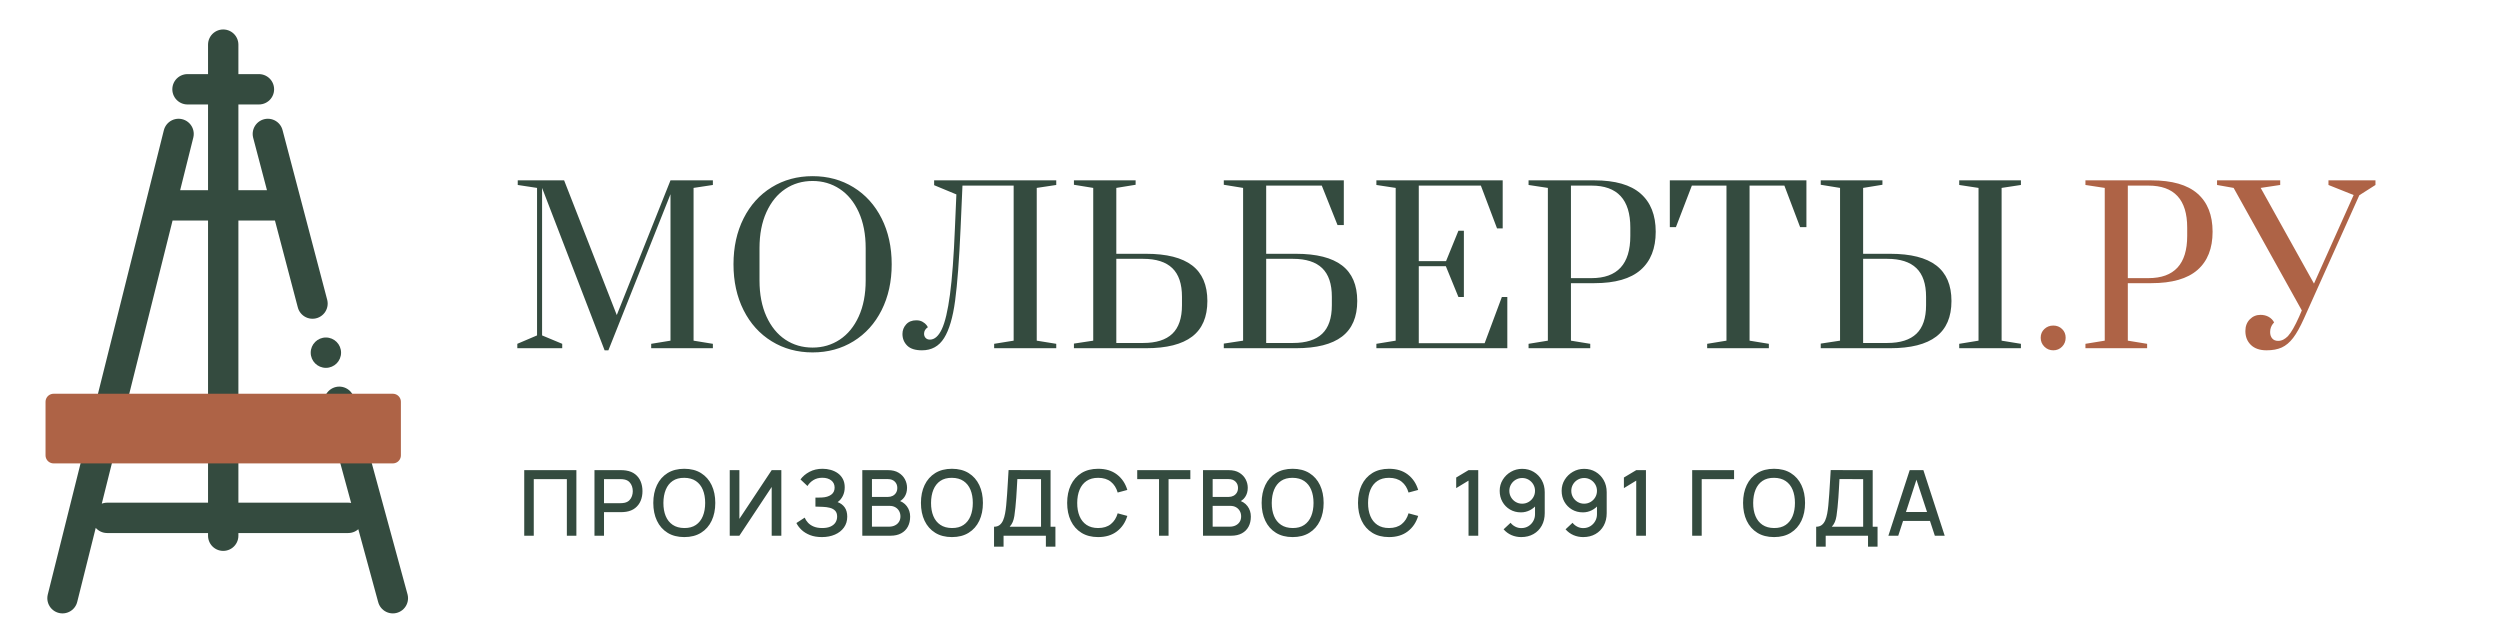
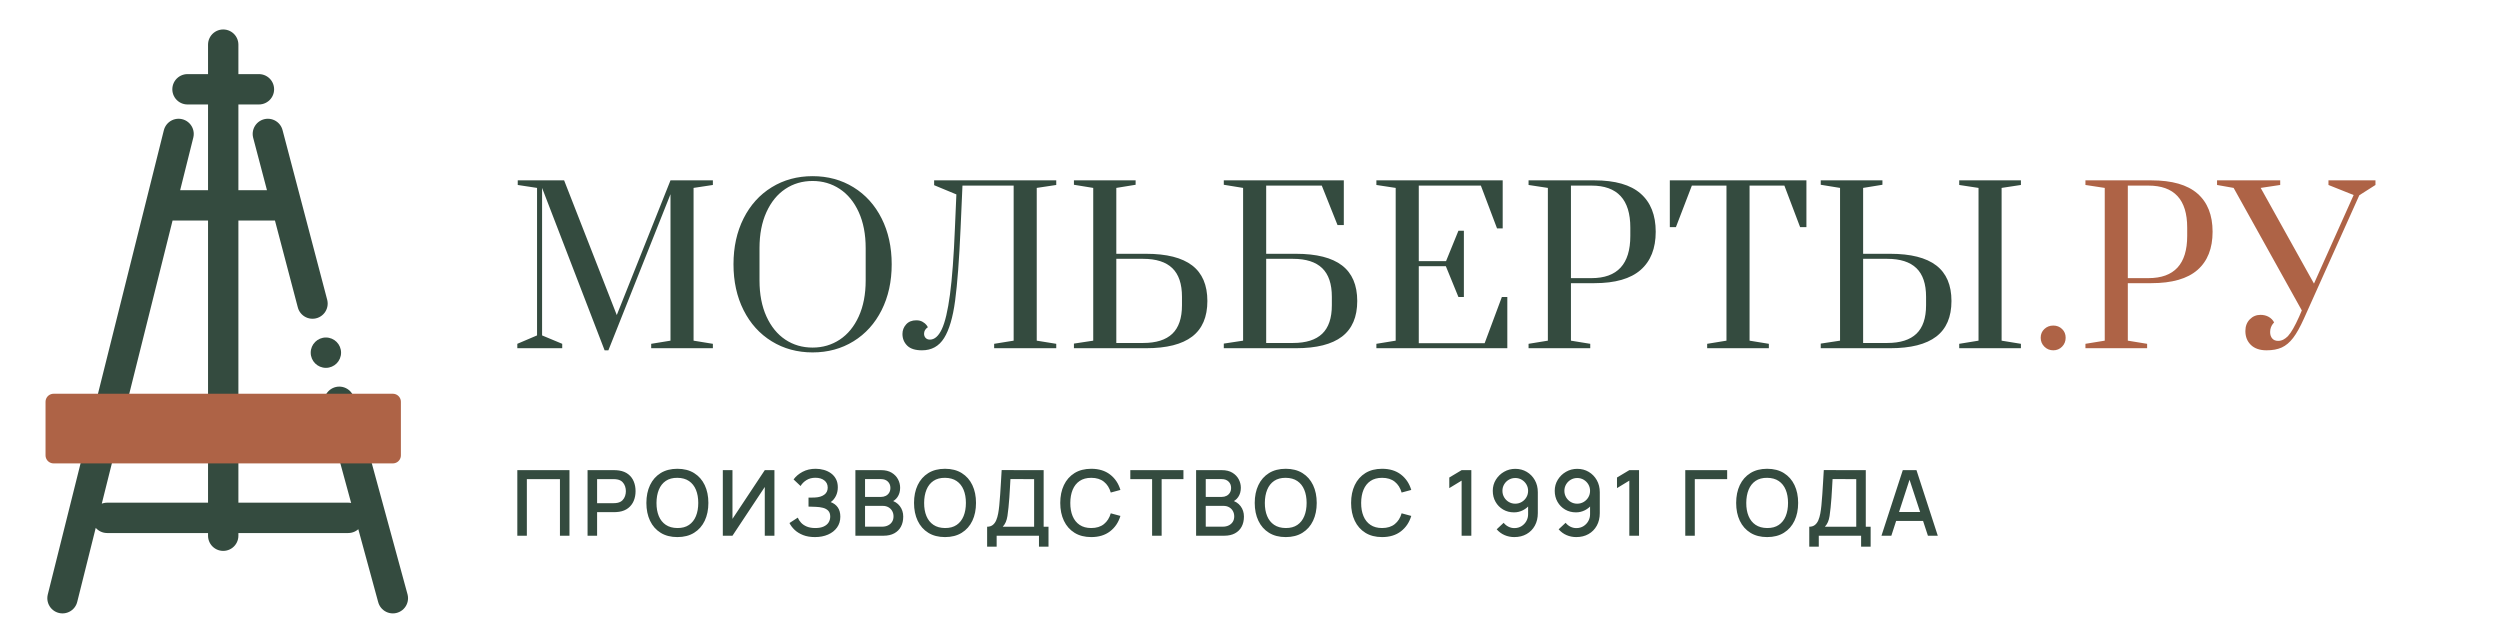
<svg xmlns="http://www.w3.org/2000/svg" viewBox="0 0 280 72" width="280" height="72" role="img" aria-labelledby="title desc">
  <g fill="none" stroke="#344b3f" stroke-width="3.4" stroke-linecap="round" stroke-linejoin="round">
    <path d="M25 5v55M20 15 7 67M30 15l5 19m3 11 6 22M12 58h27M19 23h12M21 10h8" />
    <circle cx="36.5" cy="39.5" r="1.7" fill="#344b3f" stroke="none" />
    <path d="M6 45h38v6H6Z" fill="#ae6346" stroke="#ae6346" stroke-width="1.8" />
  </g>
  <path fill="#344b3f" d="M67.716 39.235 60.713 21.046V37.566L62.969 38.507V39.0H57.94V38.507L60.149 37.566V21.046L57.987 20.717V20.2H63.181L69.079 35.287L75.095 20.2H79.842V20.717L77.68 21.046V38.154L79.842 38.507V39.0H72.933V38.507L75.095 38.154V21.751L68.139 39.235ZM82.151 29.6Q82.151 26.709 83.279 24.465Q84.407 22.221 86.428 20.976Q88.449 19.73 91.011 19.73Q93.572 19.73 95.593 20.976Q97.614 22.221 98.742 24.465Q99.87 26.709 99.87 29.6Q99.87 32.49 98.742 34.735Q97.614 36.979 95.593 38.224Q93.572 39.47 91.011 39.47Q88.449 39.47 86.428 38.224Q84.407 36.979 83.279 34.735Q82.151 32.49 82.151 29.6ZM96.956 31.41V27.791Q96.956 25.464 96.18 23.76Q95.405 22.056 94.054 21.163Q92.703 20.27 91.011 20.27Q89.295 20.27 87.956 21.163Q86.616 22.056 85.84 23.76Q85.065 25.464 85.065 27.791V31.41Q85.065 33.736 85.84 35.44Q86.616 37.144 87.956 38.037Q89.295 38.929 91.011 38.929Q92.703 38.929 94.054 38.037Q95.405 37.144 96.18 35.44Q96.956 33.736 96.956 31.41ZM101.075 37.402Q101.075 36.791 101.486 36.333Q101.897 35.874 102.626 35.874Q103.049 35.874 103.342 36.051Q103.636 36.227 103.765 36.403Q103.895 36.58 103.918 36.65Q103.495 36.932 103.495 37.379Q103.495 37.66 103.671 37.849Q103.848 38.036 104.153 38.036Q104.928 38.036 105.481 36.873Q106.033 35.71 106.397 32.984Q106.761 30.258 106.95 25.581L107.114 21.774L104.623 20.741V20.2H118.3V20.717L116.115 21.046V38.154L118.3 38.507V39.0H111.344V38.507L113.529 38.154V20.788H107.796L107.584 25.605Q107.349 30.869 106.973 33.677Q106.597 36.486 105.739 37.86Q104.882 39.235 103.26 39.235Q102.132 39.235 101.603 38.706Q101.075 38.178 101.075 37.402ZM120.28 38.483 122.442 38.154V21.046L120.28 20.694V20.2H127.189V20.694L125.027 21.046V28.425H128.364Q131.819 28.425 133.522 29.729Q135.226 31.034 135.226 33.712Q135.226 36.392 133.522 37.696Q131.819 39.0 128.364 39.0H120.28ZM128.035 38.413Q130.221 38.413 131.302 37.379Q132.382 36.344 132.382 34.182V33.242Q132.382 31.081 131.302 30.035Q130.221 28.989 128.035 28.989H125.027V38.413ZM137.065 38.483 139.227 38.154V21.046L137.065 20.694V20.2H150.507V25.206H149.802L148.04 20.788H141.812V28.425H145.149Q148.603 28.425 150.307 29.729Q152.011 31.034 152.011 33.712Q152.011 36.392 150.307 37.696Q148.603 39.0 145.149 39.0H137.065ZM144.82 38.413Q147.006 38.413 148.087 37.379Q149.167 36.344 149.167 34.182V33.242Q149.167 31.081 148.087 30.035Q147.006 28.989 144.82 28.989H141.812V38.413ZM154.155 39.0V38.507L156.317 38.154V21.046L154.155 20.717V20.2H168.302V25.581H167.668L165.858 20.788H158.903V29.248H161.957L163.344 25.84H163.955V33.266H163.344L161.934 29.812H158.903V38.436H166.281L168.208 33.266H168.82V39.0ZM171.199 38.507 173.361 38.154V21.046L171.199 20.717V20.2H178.578Q182.056 20.2 183.748 21.681Q185.44 23.161 185.44 25.957Q185.44 28.754 183.748 30.234Q182.056 31.715 178.578 31.715H175.946V38.154L178.108 38.507V39.0H171.199ZM178.249 31.151Q182.596 31.151 182.596 26.428V25.488Q182.596 20.788 178.249 20.788H175.946V31.151ZM191.203 39.0V38.507L193.365 38.154V20.788H189.488L187.702 25.441H187.02V20.2H202.319V25.441H201.614L199.851 20.788H195.951V38.154L198.112 38.507V39.0ZM203.923 38.483 206.085 38.154V21.046L203.923 20.694V20.2H210.832V20.694L208.67 21.046V28.425H211.702Q215.156 28.425 216.86 29.729Q218.564 31.034 218.564 33.712Q218.564 36.392 216.86 37.696Q215.156 39.0 211.702 39.0H203.923ZM219.433 39.0V38.507L221.595 38.154V21.046L219.433 20.717V20.2H226.342V20.717L224.18 21.046V38.154L226.342 38.507V39.0ZM211.373 38.413Q213.558 38.413 214.639 37.379Q215.72 36.344 215.72 34.182V33.242Q215.72 31.081 214.639 30.035Q213.558 28.989 211.373 28.989H208.67V38.413Z" />
  <path fill="#ae6346" d="M228.557 37.825Q228.557 37.237 228.968 36.85Q229.38 36.462 229.967 36.462Q230.555 36.462 230.954 36.85Q231.353 37.237 231.353 37.825Q231.353 38.413 230.954 38.824Q230.555 39.235 229.967 39.235Q229.38 39.235 228.968 38.824Q228.557 38.413 228.557 37.825ZM233.569 38.507 235.731 38.154V21.046L233.569 20.717V20.2H240.947Q244.425 20.2 246.118 21.681Q247.81 23.161 247.81 25.957Q247.81 28.754 246.118 30.234Q244.425 31.715 240.947 31.715H238.316V38.154L240.477 38.507V39.0H233.569ZM240.619 31.151Q244.966 31.151 244.966 26.428V25.488Q244.966 20.788 240.619 20.788H238.316V31.151ZM251.482 37.073Q251.482 36.274 251.975 35.769Q252.469 35.264 253.174 35.264Q253.691 35.264 254.09 35.487Q254.49 35.71 254.701 36.109Q254.678 36.133 254.56 36.274Q254.442 36.415 254.349 36.65Q254.255 36.885 254.255 37.191Q254.255 37.637 254.49 37.907Q254.725 38.178 255.148 38.178Q255.758 38.178 256.276 37.614Q256.793 37.05 257.498 35.475L257.803 34.77L250.166 21.046L248.309 20.717V20.2H255.383V20.717L253.197 21.046L259.166 31.762L263.608 21.845L260.788 20.717V20.2H266.052V20.717L264.242 21.869L258.038 35.687Q257.404 37.096 256.828 37.849Q256.252 38.6 255.559 38.918Q254.865 39.235 253.855 39.235Q252.727 39.235 252.104 38.636Q251.482 38.036 251.482 37.073Z" />
-   <path fill="#344b3f" d="M58.714 60.0V52.656H64.555V60.0H63.488V53.662H59.782V60.0ZM66.581 60.0V52.656H69.55Q69.657 52.656 69.815 52.664Q69.973 52.671 70.114 52.697Q70.73 52.792 71.14 53.114Q71.551 53.436 71.754 53.925Q71.957 54.414 71.957 55.009Q71.957 55.604 71.752 56.093Q71.547 56.581 71.137 56.903Q70.726 57.226 70.114 57.321Q69.973 57.341 69.813 57.351Q69.653 57.362 69.55 57.362H67.649V60.0ZM67.649 56.355H69.509Q69.609 56.355 69.734 56.345Q69.859 56.335 69.971 56.308Q70.299 56.229 70.497 56.024Q70.695 55.818 70.784 55.549Q70.872 55.279 70.872 55.009Q70.872 54.739 70.784 54.469Q70.695 54.2 70.497 53.994Q70.299 53.788 69.971 53.71Q69.859 53.681 69.734 53.672Q69.609 53.662 69.509 53.662H67.649ZM76.64 60.153Q75.54 60.153 74.764 59.67Q73.988 59.187 73.579 58.326Q73.169 57.464 73.169 56.328Q73.169 55.192 73.579 54.33Q73.988 53.469 74.764 52.986Q75.54 52.503 76.64 52.503Q77.74 52.503 78.516 52.986Q79.292 53.469 79.702 54.33Q80.112 55.192 80.112 56.328Q80.112 57.464 79.702 58.326Q79.292 59.187 78.516 59.67Q77.74 60.153 76.64 60.153ZM76.64 59.14Q77.421 59.147 77.94 58.794Q78.459 58.441 78.719 57.805Q78.979 57.169 78.979 56.328Q78.979 55.487 78.719 54.857Q78.459 54.227 77.94 53.875Q77.421 53.523 76.64 53.516Q75.86 53.509 75.342 53.861Q74.825 54.213 74.565 54.85Q74.305 55.487 74.301 56.328Q74.298 57.169 74.558 57.798Q74.818 58.427 75.339 58.78Q75.86 59.133 76.64 59.14ZM87.51 60.0H86.429V54.54L82.811 60.0H81.73V52.656H82.811V58.113L86.429 52.656H87.51ZM92.052 60.153Q91.287 60.153 90.72 59.929Q90.152 59.704 89.773 59.345Q89.395 58.985 89.196 58.579L90.125 57.974Q90.247 58.274 90.493 58.541Q90.738 58.808 91.133 58.974Q91.529 59.14 92.097 59.14Q92.661 59.14 93.03 58.969Q93.399 58.798 93.579 58.508Q93.759 58.218 93.759 57.858Q93.759 57.433 93.536 57.201Q93.314 56.969 92.948 56.875Q92.583 56.78 92.154 56.767Q91.794 56.755 91.637 56.749Q91.479 56.743 91.427 56.743Q91.374 56.743 91.328 56.743V55.73Q91.381 55.73 91.522 55.73Q91.663 55.73 91.817 55.727Q91.971 55.724 92.066 55.719Q92.698 55.689 93.088 55.41Q93.477 55.131 93.477 54.614Q93.477 54.098 93.097 53.804Q92.717 53.509 92.1 53.509Q91.517 53.509 91.094 53.775Q90.67 54.042 90.437 54.434L89.655 53.696Q90.021 53.186 90.658 52.845Q91.296 52.503 92.131 52.503Q92.605 52.503 93.049 52.629Q93.494 52.755 93.845 53.009Q94.196 53.263 94.403 53.654Q94.609 54.045 94.609 54.58Q94.609 55.116 94.393 55.549Q94.177 55.981 93.814 56.236Q94.322 56.423 94.607 56.829Q94.891 57.234 94.891 57.865Q94.891 58.567 94.522 59.08Q94.154 59.594 93.512 59.873Q92.87 60.153 92.052 60.153ZM96.578 60.0V52.656H99.464Q100.165 52.656 100.637 52.941Q101.11 53.226 101.35 53.678Q101.589 54.13 101.589 54.631Q101.589 55.237 101.292 55.671Q100.994 56.105 100.488 56.263L100.481 56.012Q101.183 56.185 101.559 56.688Q101.936 57.19 101.936 57.858Q101.936 58.506 101.679 58.986Q101.423 59.466 100.93 59.733Q100.438 60.0 99.74 60.0ZM97.659 58.987H99.576Q99.94 58.987 100.228 58.847Q100.516 58.708 100.682 58.451Q100.848 58.195 100.848 57.838Q100.848 57.504 100.701 57.238Q100.554 56.972 100.283 56.815Q100.012 56.658 99.644 56.658H97.659ZM97.659 55.655H99.451Q99.745 55.655 99.982 55.534Q100.219 55.413 100.358 55.187Q100.498 54.961 100.498 54.642Q100.498 54.213 100.213 53.936Q99.928 53.659 99.451 53.659H97.659ZM106.616 60.153Q105.516 60.153 104.74 59.67Q103.964 59.187 103.554 58.326Q103.145 57.464 103.145 56.328Q103.145 55.192 103.554 54.33Q103.964 53.469 104.74 52.986Q105.516 52.503 106.616 52.503Q107.716 52.503 108.492 52.986Q109.268 53.469 109.678 54.33Q110.087 55.192 110.087 56.328Q110.087 57.464 109.678 58.326Q109.268 59.187 108.492 59.67Q107.716 60.153 106.616 60.153ZM106.616 59.14Q107.396 59.147 107.916 58.794Q108.435 58.441 108.695 57.805Q108.955 57.169 108.955 56.328Q108.955 55.487 108.695 54.857Q108.435 54.227 107.916 53.875Q107.396 53.523 106.616 53.516Q105.836 53.509 105.318 53.861Q104.8 54.213 104.54 54.85Q104.28 55.487 104.277 56.328Q104.273 57.169 104.534 57.798Q104.794 58.427 105.315 58.78Q105.836 59.133 106.616 59.14ZM111.332 61.224V58.994Q111.711 58.994 111.956 58.802Q112.202 58.611 112.346 58.278Q112.489 57.945 112.568 57.515Q112.647 57.086 112.692 56.614Q112.753 55.969 112.795 55.356Q112.838 54.742 112.875 54.083Q112.913 53.424 112.96 52.649L117.663 52.656V58.994H118.207V61.224H117.139V60.0H112.399V61.224ZM113.083 58.994H116.595V53.662L113.943 53.656Q113.909 54.218 113.883 54.722Q113.856 55.225 113.82 55.737Q113.783 56.25 113.725 56.838Q113.671 57.399 113.608 57.79Q113.545 58.181 113.425 58.465Q113.305 58.749 113.083 58.994ZM122.994 60.153Q121.894 60.153 121.118 59.67Q120.342 59.187 119.932 58.326Q119.522 57.464 119.522 56.328Q119.522 55.192 119.932 54.33Q120.342 53.469 121.118 52.986Q121.894 52.503 122.994 52.503Q124.265 52.503 125.1 53.145Q125.935 53.786 126.261 54.873L125.18 55.165Q124.962 54.395 124.416 53.956Q123.869 53.516 122.994 53.516Q122.213 53.516 121.694 53.868Q121.175 54.22 120.913 54.853Q120.651 55.487 120.648 56.328Q120.644 57.169 120.906 57.802Q121.168 58.434 121.691 58.787Q122.213 59.14 122.994 59.14Q123.869 59.14 124.416 58.698Q124.962 58.256 125.18 57.491L126.261 57.783Q125.935 58.87 125.1 59.511Q124.265 60.153 122.994 60.153ZM129.81 60.0V53.662H127.369V52.656H133.319V53.662H130.878V60.0ZM134.737 60.0V52.656H137.624Q138.324 52.656 138.797 52.941Q139.269 53.226 139.509 53.678Q139.749 54.13 139.749 54.631Q139.749 55.237 139.451 55.671Q139.154 56.105 138.647 56.263L138.64 56.012Q139.342 56.185 139.719 56.688Q140.095 57.19 140.095 57.858Q140.095 58.506 139.839 58.986Q139.582 59.466 139.09 59.733Q138.598 60.0 137.899 60.0ZM135.818 58.987H137.736Q138.1 58.987 138.388 58.847Q138.676 58.708 138.842 58.451Q139.007 58.195 139.007 57.838Q139.007 57.504 138.86 57.238Q138.713 56.972 138.442 56.815Q138.171 56.658 137.804 56.658H135.818ZM135.818 55.655H137.61Q137.904 55.655 138.141 55.534Q138.378 55.413 138.518 55.187Q138.657 54.961 138.657 54.642Q138.657 54.213 138.372 53.936Q138.088 53.659 137.61 53.659H135.818ZM144.775 60.153Q143.676 60.153 142.899 59.67Q142.123 59.187 141.714 58.326Q141.304 57.464 141.304 56.328Q141.304 55.192 141.714 54.33Q142.123 53.469 142.899 52.986Q143.676 52.503 144.775 52.503Q145.875 52.503 146.651 52.986Q147.427 53.469 147.837 54.33Q148.247 55.192 148.247 56.328Q148.247 57.464 147.837 58.326Q147.427 59.187 146.651 59.67Q145.875 60.153 144.775 60.153ZM144.775 59.14Q145.556 59.147 146.075 58.794Q146.594 58.441 146.854 57.805Q147.115 57.169 147.115 56.328Q147.115 55.487 146.854 54.857Q146.594 54.227 146.075 53.875Q145.556 53.523 144.775 53.516Q143.995 53.509 143.477 53.861Q142.96 54.213 142.7 54.85Q142.44 55.487 142.436 56.328Q142.433 57.169 142.693 57.798Q142.953 58.427 143.474 58.78Q143.995 59.133 144.775 59.14ZM155.569 60.153Q154.469 60.153 153.693 59.67Q152.917 59.187 152.507 58.326Q152.097 57.464 152.097 56.328Q152.097 55.192 152.507 54.33Q152.917 53.469 153.693 52.986Q154.469 52.503 155.569 52.503Q156.84 52.503 157.675 53.145Q158.51 53.786 158.836 54.873L157.755 55.165Q157.537 54.395 156.991 53.956Q156.444 53.516 155.569 53.516Q154.788 53.516 154.269 53.868Q153.75 54.22 153.488 54.853Q153.226 55.487 153.223 56.328Q153.219 57.169 153.481 57.802Q153.743 58.434 154.265 58.787Q154.788 59.14 155.569 59.14Q156.444 59.14 156.991 58.698Q157.537 58.256 157.755 57.491L158.836 57.783Q158.51 58.87 157.675 59.511Q156.84 60.153 155.569 60.153ZM164.475 60.0V53.829L163.094 54.669V53.482L164.475 52.656H165.563V60.0ZM170.487 52.51Q171.198 52.51 171.769 52.848Q172.34 53.186 172.675 53.778Q173.01 54.37 173.01 55.128V57.467Q173.01 58.269 172.676 58.875Q172.342 59.48 171.749 59.816Q171.155 60.153 170.379 60.153Q169.797 60.153 169.289 59.934Q168.781 59.714 168.403 59.283L169.185 58.552Q169.394 58.824 169.711 58.985Q170.027 59.147 170.379 59.147Q170.836 59.147 171.184 58.929Q171.531 58.711 171.727 58.359Q171.922 58.008 171.922 57.603V56.257L172.133 56.491Q171.818 56.904 171.348 57.145Q170.878 57.385 170.345 57.385Q169.658 57.385 169.121 57.067Q168.583 56.75 168.274 56.204Q167.965 55.658 167.965 54.971Q167.965 54.285 168.31 53.727Q168.655 53.169 169.228 52.84Q169.801 52.51 170.487 52.51ZM170.487 53.537Q170.09 53.537 169.762 53.729Q169.433 53.921 169.24 54.247Q169.046 54.574 169.046 54.971Q169.046 55.369 169.238 55.697Q169.43 56.025 169.756 56.219Q170.083 56.413 170.481 56.413Q170.878 56.413 171.206 56.219Q171.535 56.025 171.728 55.697Q171.922 55.369 171.922 54.971Q171.922 54.58 171.73 54.254Q171.538 53.928 171.212 53.732Q170.885 53.537 170.487 53.537ZM177.427 52.51Q178.137 52.51 178.708 52.848Q179.28 53.186 179.615 53.778Q179.95 54.37 179.95 55.128V57.467Q179.95 58.269 179.615 58.875Q179.281 59.48 178.688 59.816Q178.095 60.153 177.318 60.153Q176.736 60.153 176.228 59.934Q175.72 59.714 175.342 59.283L176.125 58.552Q176.334 58.824 176.65 58.985Q176.966 59.147 177.318 59.147Q177.775 59.147 178.123 58.929Q178.47 58.711 178.666 58.359Q178.861 58.008 178.861 57.603V56.257L179.072 56.491Q178.758 56.904 178.288 57.145Q177.818 57.385 177.284 57.385Q176.597 57.385 176.06 57.067Q175.523 56.75 175.213 56.204Q174.904 55.658 174.904 54.971Q174.904 54.285 175.249 53.727Q175.594 53.169 176.167 52.84Q176.74 52.51 177.427 52.51ZM177.427 53.537Q177.029 53.537 176.701 53.729Q176.373 53.921 176.179 54.247Q175.985 54.574 175.985 54.971Q175.985 55.369 176.177 55.697Q176.369 56.025 176.696 56.219Q177.022 56.413 177.42 56.413Q177.818 56.413 178.146 56.219Q178.474 56.025 178.668 55.697Q178.861 55.369 178.861 54.971Q178.861 54.58 178.669 54.254Q178.477 53.928 178.151 53.732Q177.824 53.537 177.427 53.537ZM183.258 60.0V53.829L181.877 54.669V53.482L183.258 52.656H184.346V60.0ZM189.524 60.0V52.656H194.216V53.662H190.591V60.0ZM198.695 60.153Q197.595 60.153 196.819 59.67Q196.043 59.187 195.633 58.326Q195.224 57.464 195.224 56.328Q195.224 55.192 195.633 54.33Q196.043 53.469 196.819 52.986Q197.595 52.503 198.695 52.503Q199.795 52.503 200.571 52.986Q201.347 53.469 201.757 54.33Q202.166 55.192 202.166 56.328Q202.166 57.464 201.757 58.326Q201.347 59.187 200.571 59.67Q199.795 60.153 198.695 60.153ZM198.695 59.14Q199.475 59.147 199.995 58.794Q200.514 58.441 200.774 57.805Q201.034 57.169 201.034 56.328Q201.034 55.487 200.774 54.857Q200.514 54.227 199.995 53.875Q199.475 53.523 198.695 53.516Q197.915 53.509 197.397 53.861Q196.879 54.213 196.619 54.85Q196.359 55.487 196.356 56.328Q196.352 57.169 196.613 57.798Q196.873 58.427 197.394 58.78Q197.915 59.133 198.695 59.14ZM203.411 61.224V58.994Q203.79 58.994 204.035 58.802Q204.281 58.611 204.425 58.278Q204.568 57.945 204.647 57.515Q204.726 57.086 204.771 56.614Q204.832 55.969 204.874 55.356Q204.917 54.742 204.954 54.083Q204.992 53.424 205.039 52.649L209.742 52.656V58.994H210.286V61.224H209.218V60.0H204.478V61.224ZM205.162 58.994H208.674V53.662L206.022 53.656Q205.988 54.218 205.962 54.722Q205.935 55.225 205.899 55.737Q205.862 56.25 205.804 56.838Q205.75 57.399 205.687 57.79Q205.624 58.181 205.504 58.465Q205.384 58.749 205.162 58.994ZM211.499 60.0 213.886 52.656H215.419L217.806 60.0H216.701L214.501 53.299H214.78L212.604 60.0ZM212.737 58.344V57.345H216.572V58.344Z" />
+   <path fill="#344b3f" transform="translate(-0.774 0)" d="M58.714 60.0V52.656H64.555V60.0H63.488V53.662H59.782V60.0ZM66.581 60.0V52.656H69.55Q69.657 52.656 69.815 52.664Q69.973 52.671 70.114 52.697Q70.73 52.792 71.14 53.114Q71.551 53.436 71.754 53.925Q71.957 54.414 71.957 55.009Q71.957 55.604 71.752 56.093Q71.547 56.581 71.137 56.903Q70.726 57.226 70.114 57.321Q69.973 57.341 69.813 57.351Q69.653 57.362 69.55 57.362H67.649V60.0ZM67.649 56.355H69.509Q69.609 56.355 69.734 56.345Q69.859 56.335 69.971 56.308Q70.299 56.229 70.497 56.024Q70.695 55.818 70.784 55.549Q70.872 55.279 70.872 55.009Q70.872 54.739 70.784 54.469Q70.695 54.2 70.497 53.994Q70.299 53.788 69.971 53.71Q69.859 53.681 69.734 53.672Q69.609 53.662 69.509 53.662H67.649ZM76.64 60.153Q75.54 60.153 74.764 59.67Q73.988 59.187 73.579 58.326Q73.169 57.464 73.169 56.328Q73.169 55.192 73.579 54.33Q73.988 53.469 74.764 52.986Q75.54 52.503 76.64 52.503Q77.74 52.503 78.516 52.986Q79.292 53.469 79.702 54.33Q80.112 55.192 80.112 56.328Q80.112 57.464 79.702 58.326Q79.292 59.187 78.516 59.67Q77.74 60.153 76.64 60.153ZM76.64 59.14Q77.421 59.147 77.94 58.794Q78.459 58.441 78.719 57.805Q78.979 57.169 78.979 56.328Q78.979 55.487 78.719 54.857Q78.459 54.227 77.94 53.875Q77.421 53.523 76.64 53.516Q75.86 53.509 75.342 53.861Q74.825 54.213 74.565 54.85Q74.305 55.487 74.301 56.328Q74.298 57.169 74.558 57.798Q74.818 58.427 75.339 58.78Q75.86 59.133 76.64 59.14ZM87.51 60.0H86.429V54.54L82.811 60.0H81.73V52.656H82.811V58.113L86.429 52.656H87.51ZM92.052 60.153Q91.287 60.153 90.72 59.929Q90.152 59.704 89.773 59.345Q89.395 58.985 89.196 58.579L90.125 57.974Q90.247 58.274 90.493 58.541Q90.738 58.808 91.133 58.974Q91.529 59.14 92.097 59.14Q92.661 59.14 93.03 58.969Q93.399 58.798 93.579 58.508Q93.759 58.218 93.759 57.858Q93.759 57.433 93.536 57.201Q93.314 56.969 92.948 56.875Q92.583 56.78 92.154 56.767Q91.794 56.755 91.637 56.749Q91.479 56.743 91.427 56.743Q91.374 56.743 91.328 56.743V55.73Q91.381 55.73 91.522 55.73Q91.663 55.73 91.817 55.727Q91.971 55.724 92.066 55.719Q92.698 55.689 93.088 55.41Q93.477 55.131 93.477 54.614Q93.477 54.098 93.097 53.804Q92.717 53.509 92.1 53.509Q91.517 53.509 91.094 53.775Q90.67 54.042 90.437 54.434L89.655 53.696Q90.021 53.186 90.658 52.845Q91.296 52.503 92.131 52.503Q92.605 52.503 93.049 52.629Q93.494 52.755 93.845 53.009Q94.196 53.263 94.403 53.654Q94.609 54.045 94.609 54.58Q94.609 55.116 94.393 55.549Q94.177 55.981 93.814 56.236Q94.322 56.423 94.607 56.829Q94.891 57.234 94.891 57.865Q94.891 58.567 94.522 59.08Q94.154 59.594 93.512 59.873Q92.87 60.153 92.052 60.153ZM96.578 60.0V52.656H99.464Q100.165 52.656 100.637 52.941Q101.11 53.226 101.35 53.678Q101.589 54.13 101.589 54.631Q101.589 55.237 101.292 55.671Q100.994 56.105 100.488 56.263L100.481 56.012Q101.183 56.185 101.559 56.688Q101.936 57.19 101.936 57.858Q101.936 58.506 101.679 58.986Q101.423 59.466 100.93 59.733Q100.438 60.0 99.74 60.0ZM97.659 58.987H99.576Q99.94 58.987 100.228 58.847Q100.516 58.708 100.682 58.451Q100.848 58.195 100.848 57.838Q100.848 57.504 100.701 57.238Q100.554 56.972 100.283 56.815Q100.012 56.658 99.644 56.658H97.659ZM97.659 55.655H99.451Q99.745 55.655 99.982 55.534Q100.219 55.413 100.358 55.187Q100.498 54.961 100.498 54.642Q100.498 54.213 100.213 53.936Q99.928 53.659 99.451 53.659H97.659ZM106.616 60.153Q105.516 60.153 104.74 59.67Q103.964 59.187 103.554 58.326Q103.145 57.464 103.145 56.328Q103.145 55.192 103.554 54.33Q103.964 53.469 104.74 52.986Q105.516 52.503 106.616 52.503Q107.716 52.503 108.492 52.986Q109.268 53.469 109.678 54.33Q110.087 55.192 110.087 56.328Q110.087 57.464 109.678 58.326Q109.268 59.187 108.492 59.67Q107.716 60.153 106.616 60.153ZM106.616 59.14Q107.396 59.147 107.916 58.794Q108.435 58.441 108.695 57.805Q108.955 57.169 108.955 56.328Q108.955 55.487 108.695 54.857Q108.435 54.227 107.916 53.875Q107.396 53.523 106.616 53.516Q105.836 53.509 105.318 53.861Q104.8 54.213 104.54 54.85Q104.28 55.487 104.277 56.328Q104.273 57.169 104.534 57.798Q104.794 58.427 105.315 58.78Q105.836 59.133 106.616 59.14ZM111.332 61.224V58.994Q111.711 58.994 111.956 58.802Q112.202 58.611 112.346 58.278Q112.489 57.945 112.568 57.515Q112.647 57.086 112.692 56.614Q112.753 55.969 112.795 55.356Q112.838 54.742 112.875 54.083Q112.913 53.424 112.96 52.649L117.663 52.656V58.994H118.207V61.224H117.139V60.0H112.399V61.224ZM113.083 58.994H116.595V53.662L113.943 53.656Q113.909 54.218 113.883 54.722Q113.856 55.225 113.82 55.737Q113.783 56.25 113.725 56.838Q113.671 57.399 113.608 57.79Q113.545 58.181 113.425 58.465Q113.305 58.749 113.083 58.994ZM122.994 60.153Q121.894 60.153 121.118 59.67Q120.342 59.187 119.932 58.326Q119.522 57.464 119.522 56.328Q119.522 55.192 119.932 54.33Q120.342 53.469 121.118 52.986Q121.894 52.503 122.994 52.503Q124.265 52.503 125.1 53.145Q125.935 53.786 126.261 54.873L125.18 55.165Q124.962 54.395 124.416 53.956Q123.869 53.516 122.994 53.516Q122.213 53.516 121.694 53.868Q121.175 54.22 120.913 54.853Q120.651 55.487 120.648 56.328Q120.644 57.169 120.906 57.802Q121.168 58.434 121.691 58.787Q122.213 59.14 122.994 59.14Q123.869 59.14 124.416 58.698Q124.962 58.256 125.18 57.491L126.261 57.783Q125.935 58.87 125.1 59.511Q124.265 60.153 122.994 60.153ZM129.81 60.0V53.662H127.369V52.656H133.319V53.662H130.878V60.0ZM134.737 60.0V52.656H137.624Q138.324 52.656 138.797 52.941Q139.269 53.226 139.509 53.678Q139.749 54.13 139.749 54.631Q139.749 55.237 139.451 55.671Q139.154 56.105 138.647 56.263L138.64 56.012Q139.342 56.185 139.719 56.688Q140.095 57.19 140.095 57.858Q140.095 58.506 139.839 58.986Q139.582 59.466 139.09 59.733Q138.598 60.0 137.899 60.0ZM135.818 58.987H137.736Q138.1 58.987 138.388 58.847Q138.676 58.708 138.842 58.451Q139.007 58.195 139.007 57.838Q139.007 57.504 138.86 57.238Q138.713 56.972 138.442 56.815Q138.171 56.658 137.804 56.658H135.818ZM135.818 55.655H137.61Q137.904 55.655 138.141 55.534Q138.378 55.413 138.518 55.187Q138.657 54.961 138.657 54.642Q138.657 54.213 138.372 53.936Q138.088 53.659 137.61 53.659H135.818ZM144.775 60.153Q143.676 60.153 142.899 59.67Q142.123 59.187 141.714 58.326Q141.304 57.464 141.304 56.328Q141.304 55.192 141.714 54.33Q142.123 53.469 142.899 52.986Q143.676 52.503 144.775 52.503Q145.875 52.503 146.651 52.986Q147.427 53.469 147.837 54.33Q148.247 55.192 148.247 56.328Q148.247 57.464 147.837 58.326Q147.427 59.187 146.651 59.67Q145.875 60.153 144.775 60.153ZM144.775 59.14Q145.556 59.147 146.075 58.794Q146.594 58.441 146.854 57.805Q147.115 57.169 147.115 56.328Q147.115 55.487 146.854 54.857Q146.594 54.227 146.075 53.875Q145.556 53.523 144.775 53.516Q143.995 53.509 143.477 53.861Q142.96 54.213 142.7 54.85Q142.44 55.487 142.436 56.328Q142.433 57.169 142.693 57.798Q142.953 58.427 143.474 58.78Q143.995 59.133 144.775 59.14ZM155.569 60.153Q154.469 60.153 153.693 59.67Q152.917 59.187 152.507 58.326Q152.097 57.464 152.097 56.328Q152.097 55.192 152.507 54.33Q152.917 53.469 153.693 52.986Q154.469 52.503 155.569 52.503Q156.84 52.503 157.675 53.145Q158.51 53.786 158.836 54.873L157.755 55.165Q157.537 54.395 156.991 53.956Q156.444 53.516 155.569 53.516Q154.788 53.516 154.269 53.868Q153.75 54.22 153.488 54.853Q153.226 55.487 153.223 56.328Q153.219 57.169 153.481 57.802Q153.743 58.434 154.265 58.787Q154.788 59.14 155.569 59.14Q156.444 59.14 156.991 58.698Q157.537 58.256 157.755 57.491L158.836 57.783Q158.51 58.87 157.675 59.511Q156.84 60.153 155.569 60.153ZM164.475 60.0V53.829L163.094 54.669V53.482L164.475 52.656H165.563V60.0ZM170.487 52.51Q171.198 52.51 171.769 52.848Q172.34 53.186 172.675 53.778Q173.01 54.37 173.01 55.128V57.467Q173.01 58.269 172.676 58.875Q172.342 59.48 171.749 59.816Q171.155 60.153 170.379 60.153Q169.797 60.153 169.289 59.934Q168.781 59.714 168.403 59.283L169.185 58.552Q169.394 58.824 169.711 58.985Q170.027 59.147 170.379 59.147Q170.836 59.147 171.184 58.929Q171.531 58.711 171.727 58.359Q171.922 58.008 171.922 57.603V56.257L172.133 56.491Q171.818 56.904 171.348 57.145Q170.878 57.385 170.345 57.385Q169.658 57.385 169.121 57.067Q168.583 56.75 168.274 56.204Q167.965 55.658 167.965 54.971Q167.965 54.285 168.31 53.727Q168.655 53.169 169.228 52.84Q169.801 52.51 170.487 52.51ZM170.487 53.537Q170.09 53.537 169.762 53.729Q169.433 53.921 169.24 54.247Q169.046 54.574 169.046 54.971Q169.046 55.369 169.238 55.697Q169.43 56.025 169.756 56.219Q170.083 56.413 170.481 56.413Q170.878 56.413 171.206 56.219Q171.535 56.025 171.728 55.697Q171.922 55.369 171.922 54.971Q171.922 54.58 171.73 54.254Q171.538 53.928 171.212 53.732Q170.885 53.537 170.487 53.537ZM177.427 52.51Q178.137 52.51 178.708 52.848Q179.28 53.186 179.615 53.778Q179.95 54.37 179.95 55.128V57.467Q179.95 58.269 179.615 58.875Q179.281 59.48 178.688 59.816Q178.095 60.153 177.318 60.153Q176.736 60.153 176.228 59.934Q175.72 59.714 175.342 59.283L176.125 58.552Q176.334 58.824 176.65 58.985Q176.966 59.147 177.318 59.147Q177.775 59.147 178.123 58.929Q178.47 58.711 178.666 58.359Q178.861 58.008 178.861 57.603V56.257L179.072 56.491Q178.758 56.904 178.288 57.145Q177.818 57.385 177.284 57.385Q176.597 57.385 176.06 57.067Q175.523 56.75 175.213 56.204Q174.904 55.658 174.904 54.971Q174.904 54.285 175.249 53.727Q175.594 53.169 176.167 52.84Q176.74 52.51 177.427 52.51ZM177.427 53.537Q177.029 53.537 176.701 53.729Q176.373 53.921 176.179 54.247Q175.985 54.574 175.985 54.971Q175.985 55.369 176.177 55.697Q176.369 56.025 176.696 56.219Q177.022 56.413 177.42 56.413Q177.818 56.413 178.146 56.219Q178.474 56.025 178.668 55.697Q178.861 55.369 178.861 54.971Q178.861 54.58 178.669 54.254Q178.477 53.928 178.151 53.732Q177.824 53.537 177.427 53.537ZM183.258 60.0V53.829L181.877 54.669V53.482L183.258 52.656H184.346V60.0ZM189.524 60.0V52.656H194.216V53.662H190.591V60.0ZM198.695 60.153Q197.595 60.153 196.819 59.67Q196.043 59.187 195.633 58.326Q195.224 57.464 195.224 56.328Q195.224 55.192 195.633 54.33Q196.043 53.469 196.819 52.986Q197.595 52.503 198.695 52.503Q199.795 52.503 200.571 52.986Q201.347 53.469 201.757 54.33Q202.166 55.192 202.166 56.328Q202.166 57.464 201.757 58.326Q201.347 59.187 200.571 59.67Q199.795 60.153 198.695 60.153ZM198.695 59.14Q199.475 59.147 199.995 58.794Q200.514 58.441 200.774 57.805Q201.034 57.169 201.034 56.328Q201.034 55.487 200.774 54.857Q200.514 54.227 199.995 53.875Q199.475 53.523 198.695 53.516Q197.915 53.509 197.397 53.861Q196.879 54.213 196.619 54.85Q196.359 55.487 196.356 56.328Q196.352 57.169 196.613 57.798Q196.873 58.427 197.394 58.78Q197.915 59.133 198.695 59.14ZM203.411 61.224V58.994Q203.79 58.994 204.035 58.802Q204.281 58.611 204.425 58.278Q204.568 57.945 204.647 57.515Q204.726 57.086 204.771 56.614Q204.832 55.969 204.874 55.356Q204.917 54.742 204.954 54.083Q204.992 53.424 205.039 52.649L209.742 52.656V58.994H210.286V61.224H209.218V60.0H204.478V61.224ZM205.162 58.994H208.674V53.662L206.022 53.656Q205.988 54.218 205.962 54.722Q205.935 55.225 205.899 55.737Q205.862 56.25 205.804 56.838Q205.75 57.399 205.687 57.79Q205.624 58.181 205.504 58.465Q205.384 58.749 205.162 58.994ZM211.499 60.0 213.886 52.656H215.419L217.806 60.0H216.701L214.501 53.299H214.78L212.604 60.0ZM212.737 58.344V57.345H216.572V58.344Z" />
</svg>
